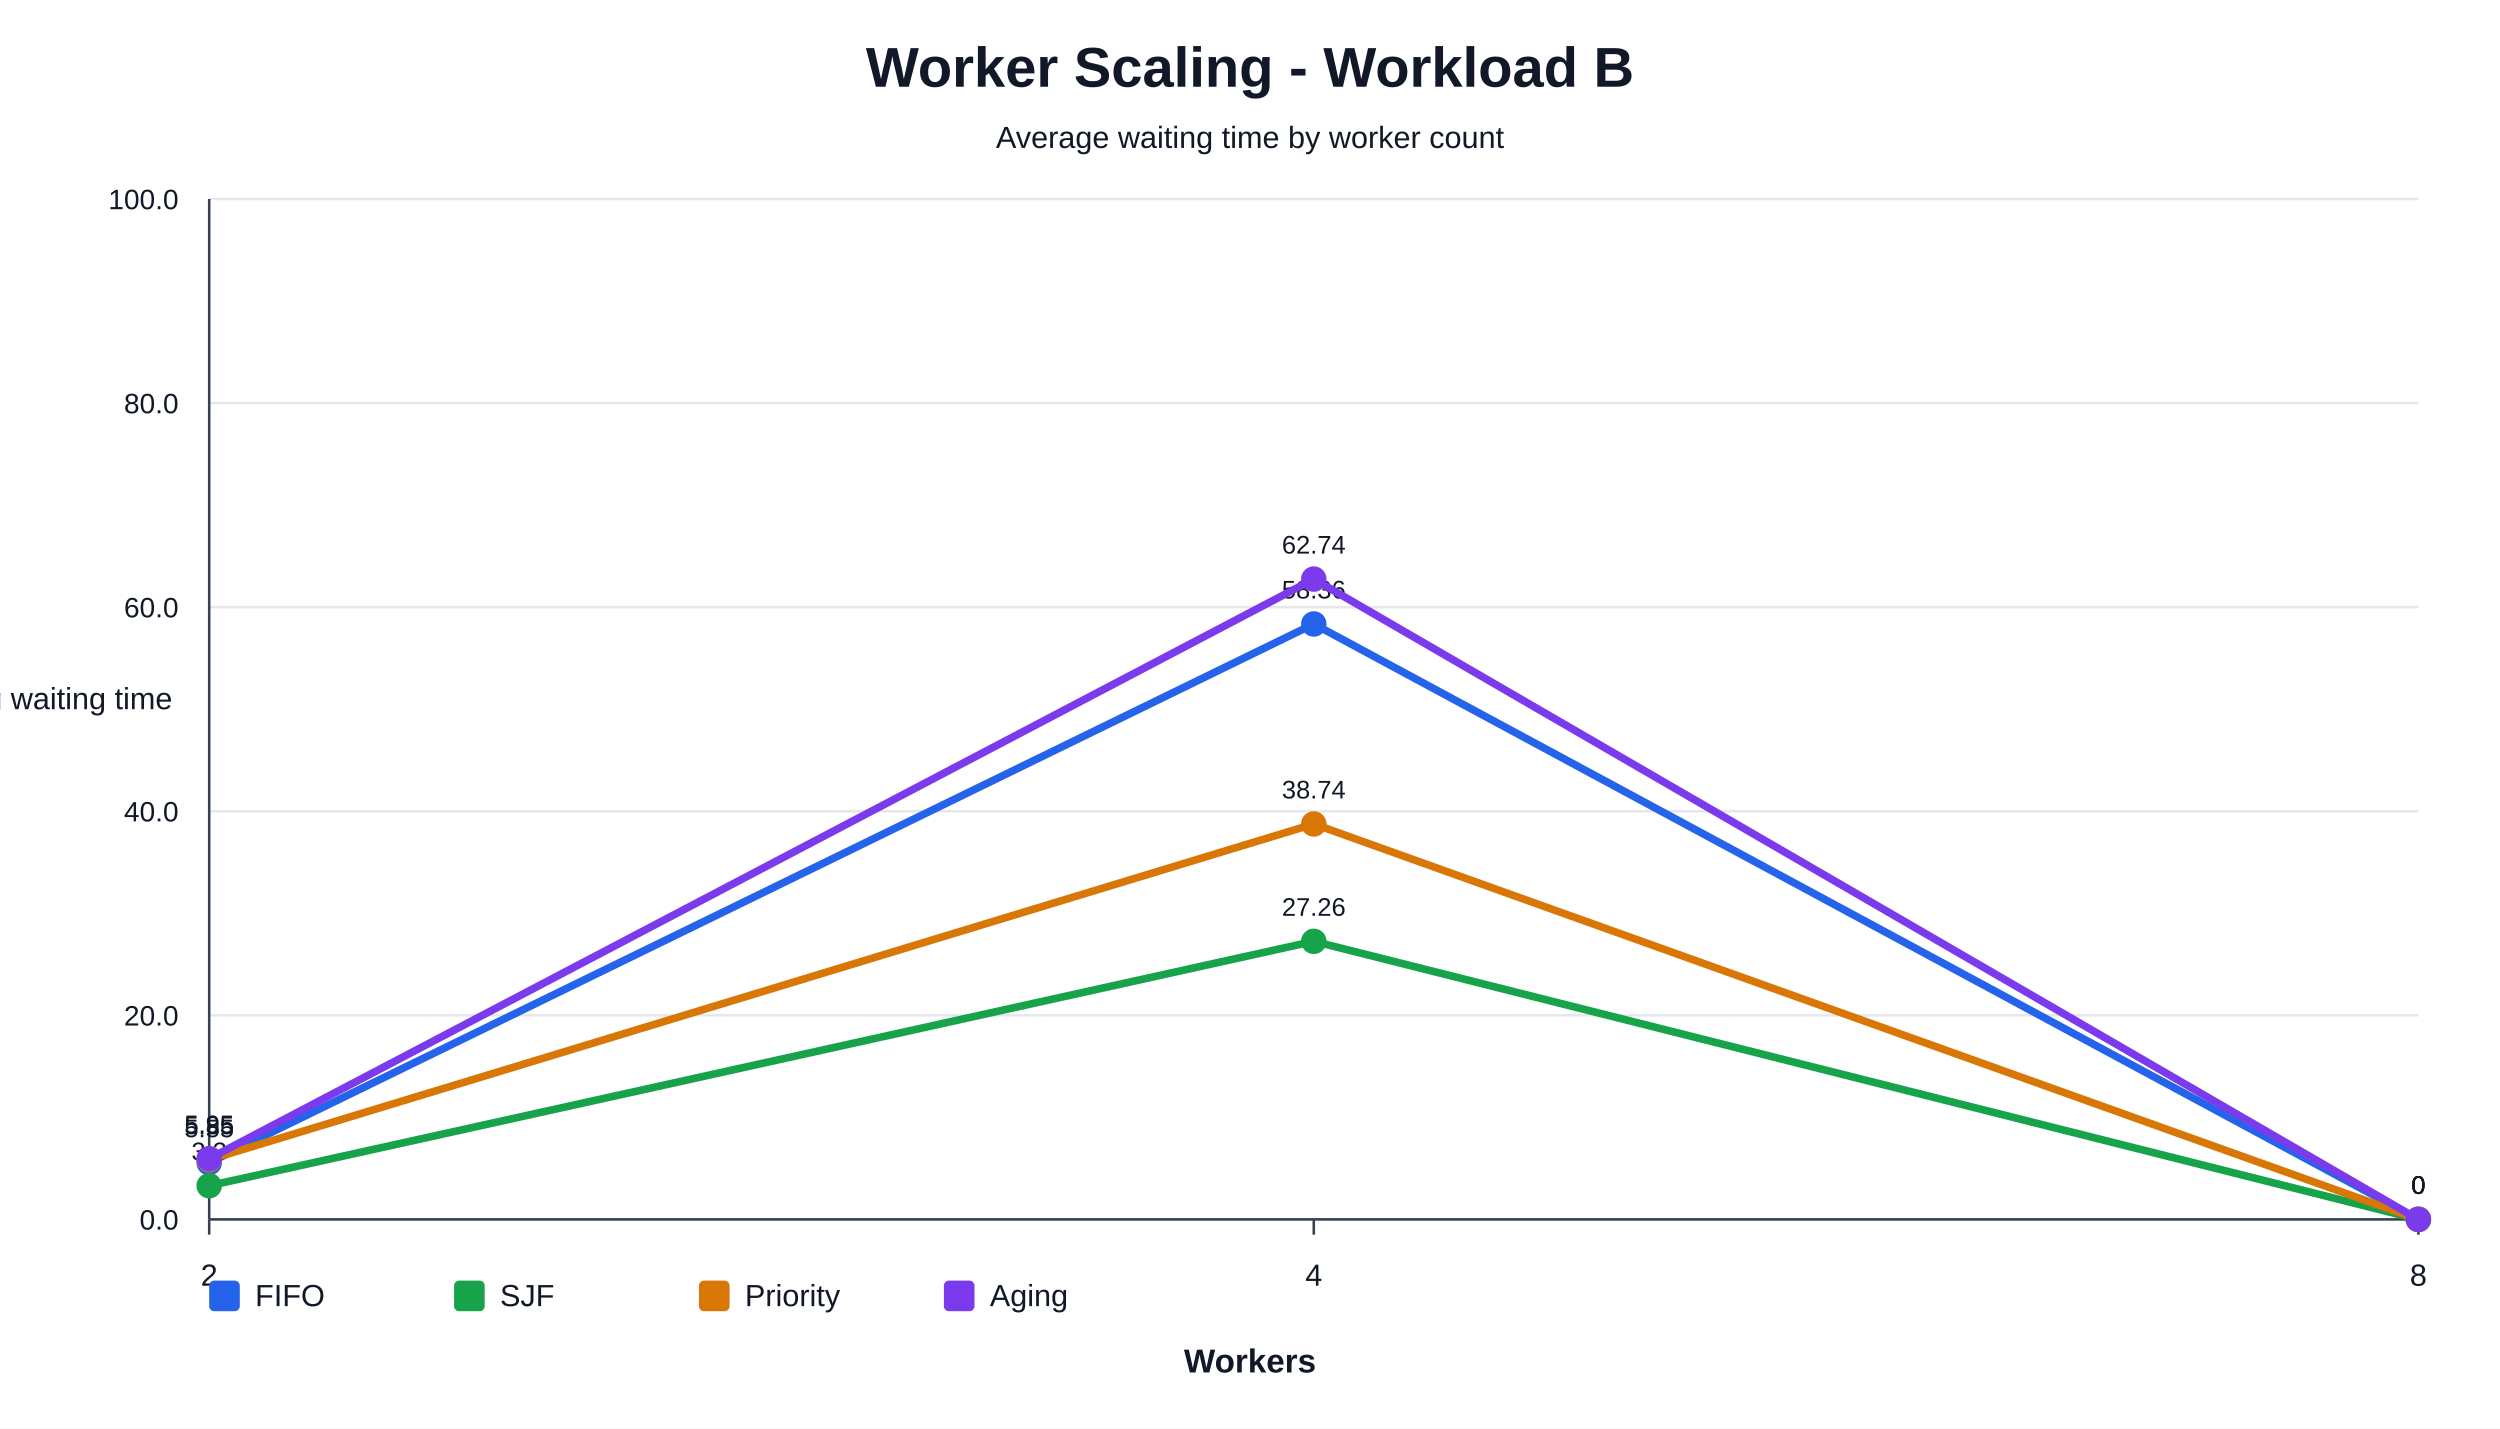
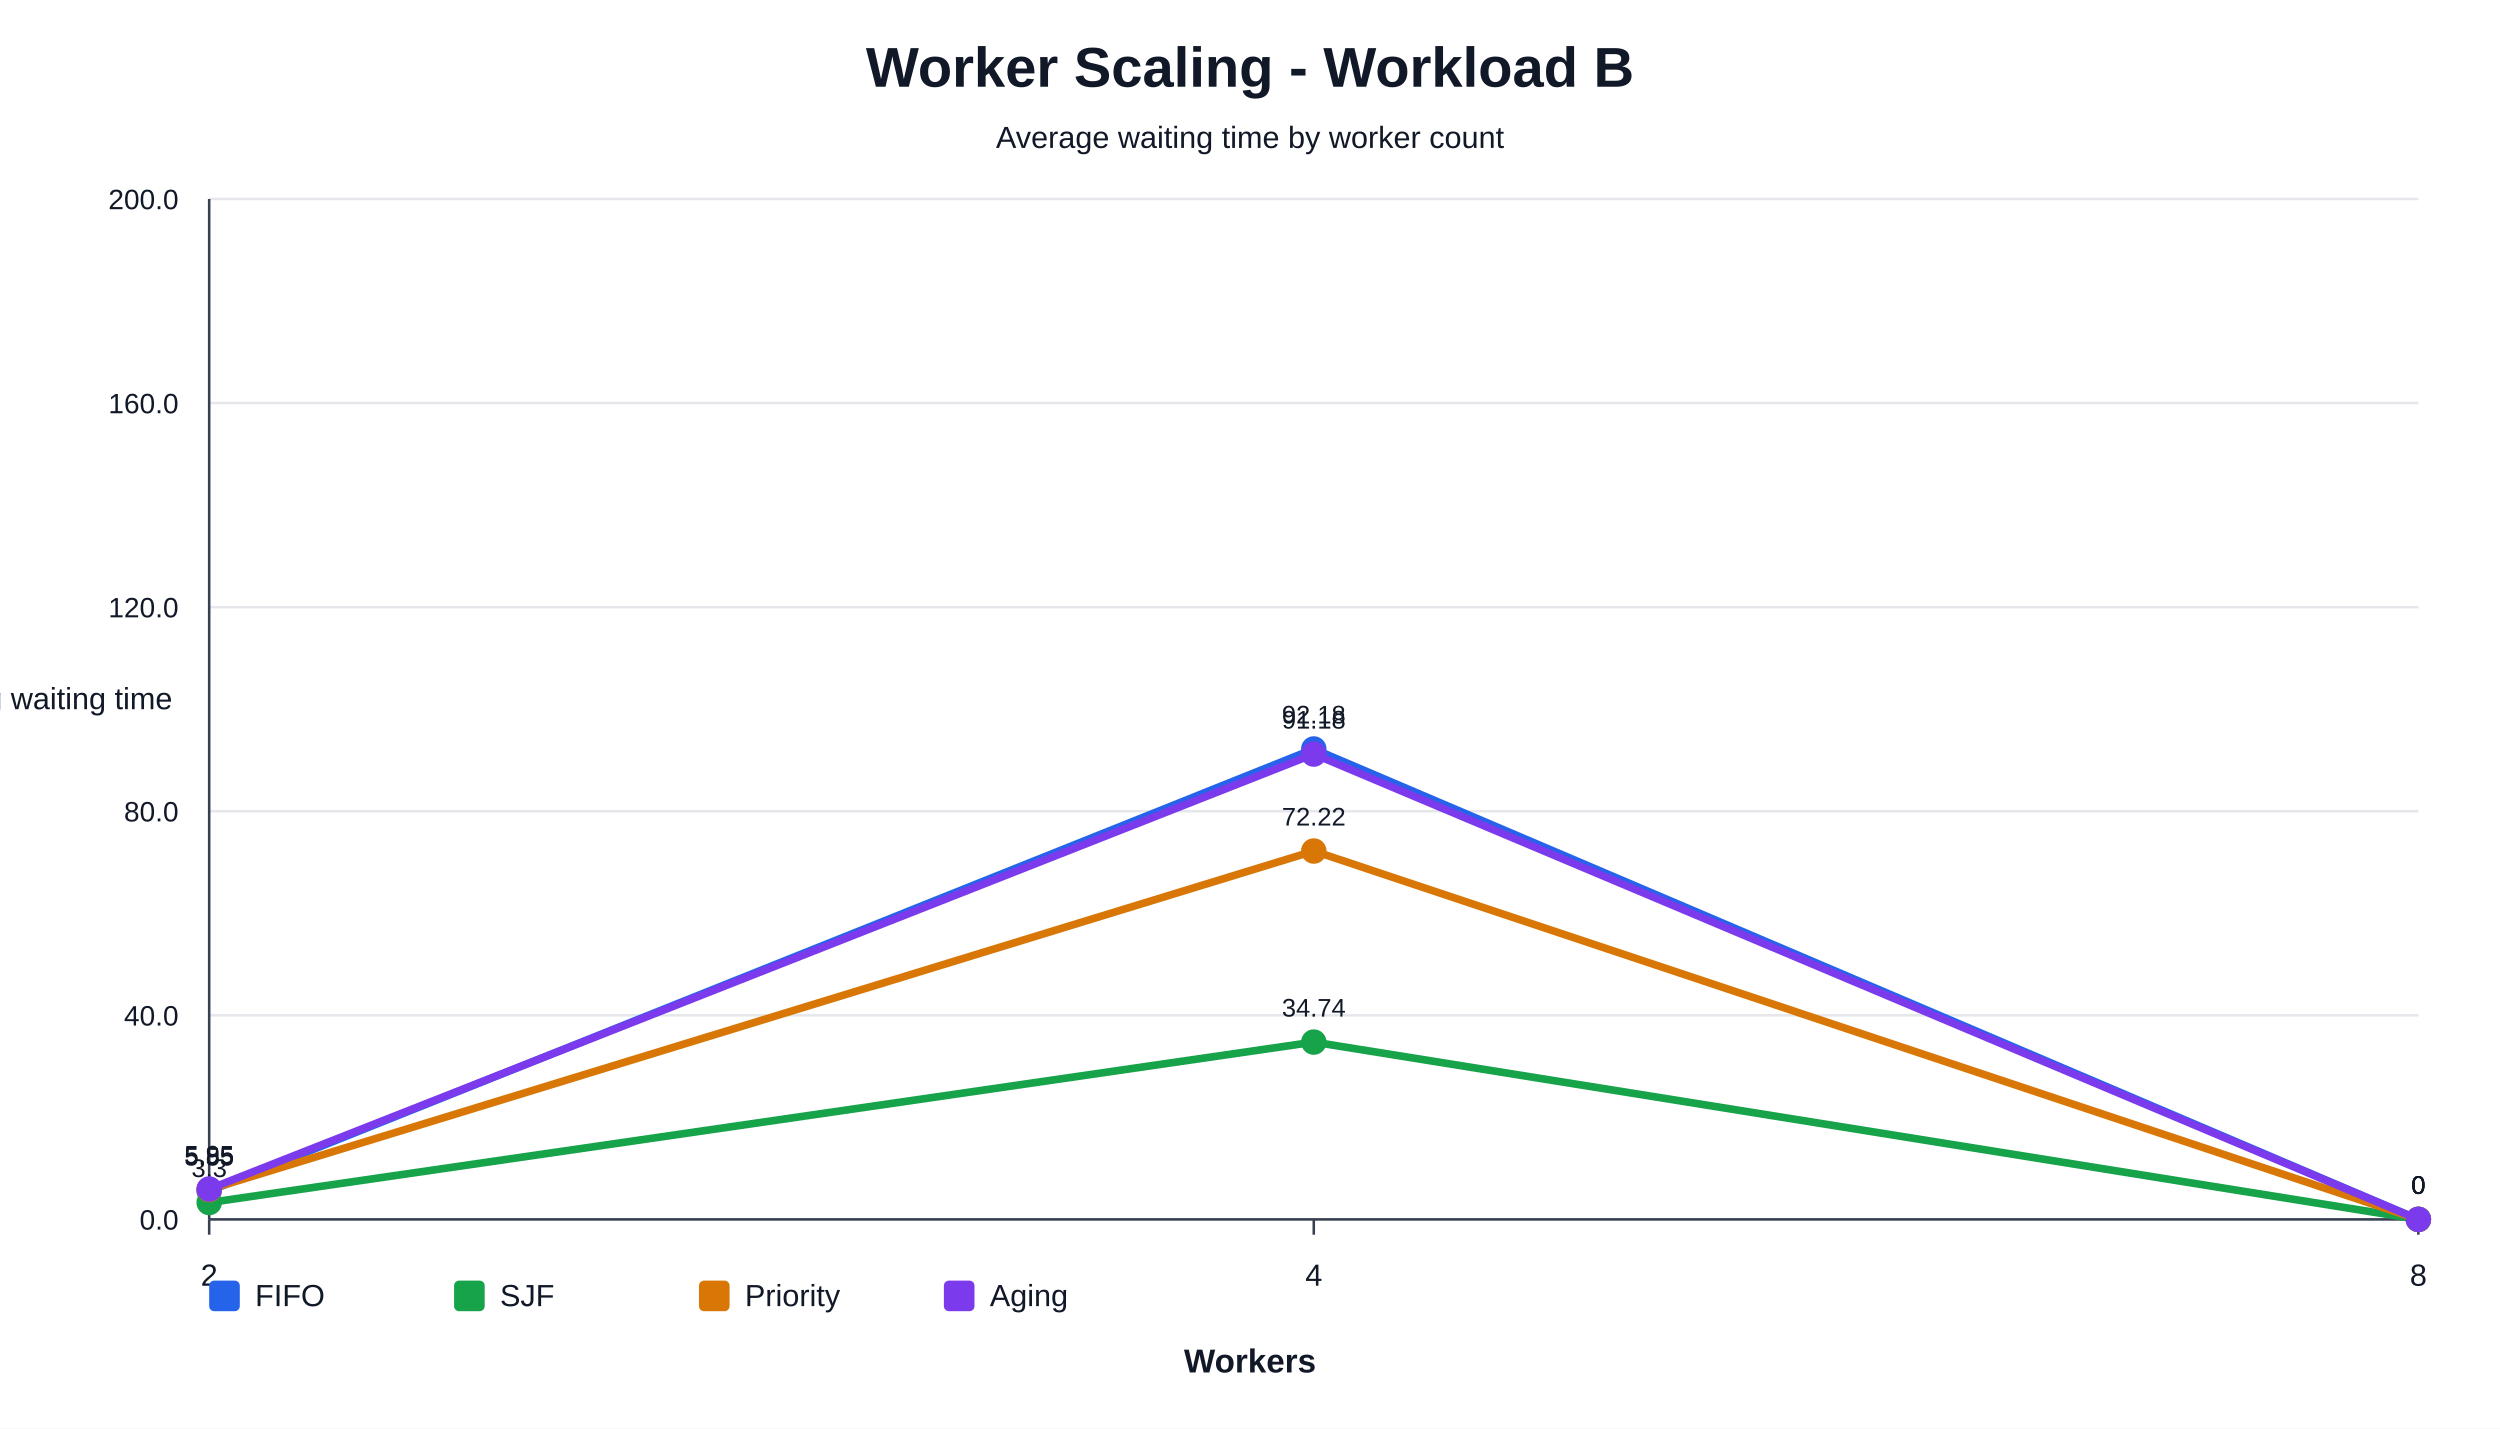
<svg xmlns="http://www.w3.org/2000/svg" width="980" height="560" viewBox="0 0 980 560">
  <rect width="100%" height="100%" fill="#ffffff" />
  <text x="490.0" y="34.0" font-family="Arial, sans-serif" font-size="22" font-weight="700" text-anchor="middle" fill="#111827">Worker Scaling - Workload B</text>
  <text x="490.0" y="58.0" font-family="Arial, sans-serif" font-size="12" font-weight="400" text-anchor="middle" fill="#111827">Average waiting time by worker count</text>
  <line x1="82" y1="478.0" x2="948" y2="478.0" stroke="#e5e7eb" />
  <text x="70.0" y="482.0" font-family="Arial, sans-serif" font-size="11" font-weight="400" text-anchor="end" fill="#111827">0.0</text>
  <line x1="82" y1="398.0" x2="948" y2="398.0" stroke="#e5e7eb" />
-   <text x="70.0" y="402.0" font-family="Arial, sans-serif" font-size="11" font-weight="400" text-anchor="end" fill="#111827">20.0</text>
+   <text x="70.0" y="402.0" font-family="Arial, sans-serif" font-size="11" font-weight="400" text-anchor="end" fill="#111827">40.0</text>
  <line x1="82" y1="318.0" x2="948" y2="318.0" stroke="#e5e7eb" />
-   <text x="70.0" y="322.0" font-family="Arial, sans-serif" font-size="11" font-weight="400" text-anchor="end" fill="#111827">40.0</text>
+   <text x="70.0" y="322.0" font-family="Arial, sans-serif" font-size="11" font-weight="400" text-anchor="end" fill="#111827">80.0</text>
  <line x1="82" y1="238.0" x2="948" y2="238.0" stroke="#e5e7eb" />
-   <text x="70.0" y="242.0" font-family="Arial, sans-serif" font-size="11" font-weight="400" text-anchor="end" fill="#111827">60.0</text>
+   <text x="70.0" y="242.0" font-family="Arial, sans-serif" font-size="11" font-weight="400" text-anchor="end" fill="#111827">120.0</text>
  <line x1="82" y1="158.0" x2="948" y2="158.0" stroke="#e5e7eb" />
-   <text x="70.0" y="162.0" font-family="Arial, sans-serif" font-size="11" font-weight="400" text-anchor="end" fill="#111827">80.0</text>
+   <text x="70.0" y="162.0" font-family="Arial, sans-serif" font-size="11" font-weight="400" text-anchor="end" fill="#111827">160.0</text>
  <line x1="82" y1="78.0" x2="948" y2="78.0" stroke="#e5e7eb" />
-   <text x="70.0" y="82.0" font-family="Arial, sans-serif" font-size="11" font-weight="400" text-anchor="end" fill="#111827">100.0</text>
+   <text x="70.0" y="82.0" font-family="Arial, sans-serif" font-size="11" font-weight="400" text-anchor="end" fill="#111827">200.0</text>
  <line x1="82" y1="78" x2="82" y2="478" stroke="#374151" />
  <line x1="82" y1="478" x2="948" y2="478" stroke="#374151" />
  <text x="490.0" y="538.0" font-family="Arial, sans-serif" font-size="13" font-weight="700" text-anchor="middle" fill="#111827">Workers</text>
  <text x="24.0" y="278.0" font-family="Arial, sans-serif" font-size="12" font-weight="400" text-anchor="middle" fill="#111827">Avg waiting time</text>
  <line x1="82.0" y1="478" x2="82.0" y2="484" stroke="#374151" />
  <text x="82.0" y="504.0" font-family="Arial, sans-serif" font-size="12" font-weight="400" text-anchor="middle" fill="#111827">2</text>
  <line x1="515.0" y1="478" x2="515.0" y2="484" stroke="#374151" />
  <text x="515.0" y="504.0" font-family="Arial, sans-serif" font-size="12" font-weight="400" text-anchor="middle" fill="#111827">4</text>
  <line x1="948.0" y1="478" x2="948.0" y2="484" stroke="#374151" />
  <text x="948.0" y="504.0" font-family="Arial, sans-serif" font-size="12" font-weight="400" text-anchor="middle" fill="#111827">8</text>
-   <polyline points="82.0,455.8 515.0,244.6 948.0,478.0" fill="none" stroke="#2563eb" stroke-width="3" />
-   <circle cx="82.0" cy="455.8" r="5" fill="#2563eb" />
-   <text x="82.0" y="445.8" font-family="Arial, sans-serif" font-size="10" font-weight="400" text-anchor="middle" fill="#111827">5.55</text>
-   <circle cx="515.0" cy="244.6" r="5" fill="#2563eb" />
-   <text x="515.0" y="234.6" font-family="Arial, sans-serif" font-size="10" font-weight="400" text-anchor="middle" fill="#111827">58.36</text>
+   <polyline points="82.0,466.9 515.0,293.6 948.0,478.0" fill="none" stroke="#2563eb" stroke-width="3" />
+   <circle cx="82.0" cy="466.9" r="5" fill="#2563eb" />
+   <text x="82.0" y="456.9" font-family="Arial, sans-serif" font-size="10" font-weight="400" text-anchor="middle" fill="#111827">5.55</text>
+   <circle cx="515.0" cy="293.6" r="5" fill="#2563eb" />
+   <text x="515.0" y="283.6" font-family="Arial, sans-serif" font-size="10" font-weight="400" text-anchor="middle" fill="#111827">92.18</text>
  <circle cx="948.0" cy="478.0" r="5" fill="#2563eb" />
  <text x="948.0" y="468.0" font-family="Arial, sans-serif" font-size="10" font-weight="400" text-anchor="middle" fill="#111827">0</text>
-   <polyline points="82.0,464.8 515.0,369.0 948.0,478.0" fill="none" stroke="#16a34a" stroke-width="3" />
-   <circle cx="82.0" cy="464.8" r="5" fill="#16a34a" />
-   <text x="82.0" y="454.8" font-family="Arial, sans-serif" font-size="10" font-weight="400" text-anchor="middle" fill="#111827">3.3</text>
-   <circle cx="515.0" cy="369.0" r="5" fill="#16a34a" />
-   <text x="515.0" y="359.0" font-family="Arial, sans-serif" font-size="10" font-weight="400" text-anchor="middle" fill="#111827">27.26</text>
+   <polyline points="82.0,471.4 515.0,408.5 948.0,478.0" fill="none" stroke="#16a34a" stroke-width="3" />
+   <circle cx="82.0" cy="471.4" r="5" fill="#16a34a" />
+   <text x="82.0" y="461.4" font-family="Arial, sans-serif" font-size="10" font-weight="400" text-anchor="middle" fill="#111827">3.3</text>
+   <circle cx="515.0" cy="408.5" r="5" fill="#16a34a" />
+   <text x="515.0" y="398.5" font-family="Arial, sans-serif" font-size="10" font-weight="400" text-anchor="middle" fill="#111827">34.74</text>
  <circle cx="948.0" cy="478.0" r="5" fill="#16a34a" />
  <text x="948.0" y="468.0" font-family="Arial, sans-serif" font-size="10" font-weight="400" text-anchor="middle" fill="#111827">0</text>
-   <polyline points="82.0,454.6 515.0,323.0 948.0,478.0" fill="none" stroke="#d97706" stroke-width="3" />
-   <circle cx="82.0" cy="454.6" r="5" fill="#d97706" />
-   <text x="82.0" y="444.6" font-family="Arial, sans-serif" font-size="10" font-weight="400" text-anchor="middle" fill="#111827">5.85</text>
-   <circle cx="515.0" cy="323.0" r="5" fill="#d97706" />
-   <text x="515.0" y="313.0" font-family="Arial, sans-serif" font-size="10" font-weight="400" text-anchor="middle" fill="#111827">38.74</text>
+   <polyline points="82.0,466.3 515.0,333.6 948.0,478.0" fill="none" stroke="#d97706" stroke-width="3" />
+   <circle cx="82.0" cy="466.3" r="5" fill="#d97706" />
+   <text x="82.0" y="456.3" font-family="Arial, sans-serif" font-size="10" font-weight="400" text-anchor="middle" fill="#111827">5.85</text>
+   <circle cx="515.0" cy="333.6" r="5" fill="#d97706" />
+   <text x="515.0" y="323.6" font-family="Arial, sans-serif" font-size="10" font-weight="400" text-anchor="middle" fill="#111827">72.22</text>
  <circle cx="948.0" cy="478.0" r="5" fill="#d97706" />
  <text x="948.0" y="468.0" font-family="Arial, sans-serif" font-size="10" font-weight="400" text-anchor="middle" fill="#111827">0</text>
-   <polyline points="82.0,454.2 515.0,227.0 948.0,478.0" fill="none" stroke="#7c3aed" stroke-width="3" />
-   <circle cx="82.0" cy="454.2" r="5" fill="#7c3aed" />
-   <text x="82.0" y="444.2" font-family="Arial, sans-serif" font-size="10" font-weight="400" text-anchor="middle" fill="#111827">5.95</text>
-   <circle cx="515.0" cy="227.0" r="5" fill="#7c3aed" />
-   <text x="515.0" y="217.0" font-family="Arial, sans-serif" font-size="10" font-weight="400" text-anchor="middle" fill="#111827">62.74</text>
+   <polyline points="82.0,466.1 515.0,295.6 948.0,478.0" fill="none" stroke="#7c3aed" stroke-width="3" />
+   <circle cx="82.0" cy="466.1" r="5" fill="#7c3aed" />
+   <text x="82.0" y="456.1" font-family="Arial, sans-serif" font-size="10" font-weight="400" text-anchor="middle" fill="#111827">5.95</text>
+   <circle cx="515.0" cy="295.6" r="5" fill="#7c3aed" />
+   <text x="515.0" y="285.6" font-family="Arial, sans-serif" font-size="10" font-weight="400" text-anchor="middle" fill="#111827">91.18</text>
  <circle cx="948.0" cy="478.0" r="5" fill="#7c3aed" />
  <text x="948.0" y="468.0" font-family="Arial, sans-serif" font-size="10" font-weight="400" text-anchor="middle" fill="#111827">0</text>
  <rect x="82" y="502" width="12" height="12" fill="#2563eb" rx="2" />
  <text x="100.0" y="512.0" font-family="Arial, sans-serif" font-size="12" font-weight="400" text-anchor="start" fill="#111827">FIFO</text>
  <rect x="178" y="502" width="12" height="12" fill="#16a34a" rx="2" />
  <text x="196.0" y="512.0" font-family="Arial, sans-serif" font-size="12" font-weight="400" text-anchor="start" fill="#111827">SJF</text>
  <rect x="274" y="502" width="12" height="12" fill="#d97706" rx="2" />
  <text x="292.0" y="512.0" font-family="Arial, sans-serif" font-size="12" font-weight="400" text-anchor="start" fill="#111827">Priority</text>
  <rect x="370" y="502" width="12" height="12" fill="#7c3aed" rx="2" />
  <text x="388.0" y="512.0" font-family="Arial, sans-serif" font-size="12" font-weight="400" text-anchor="start" fill="#111827">Aging</text>
</svg>
